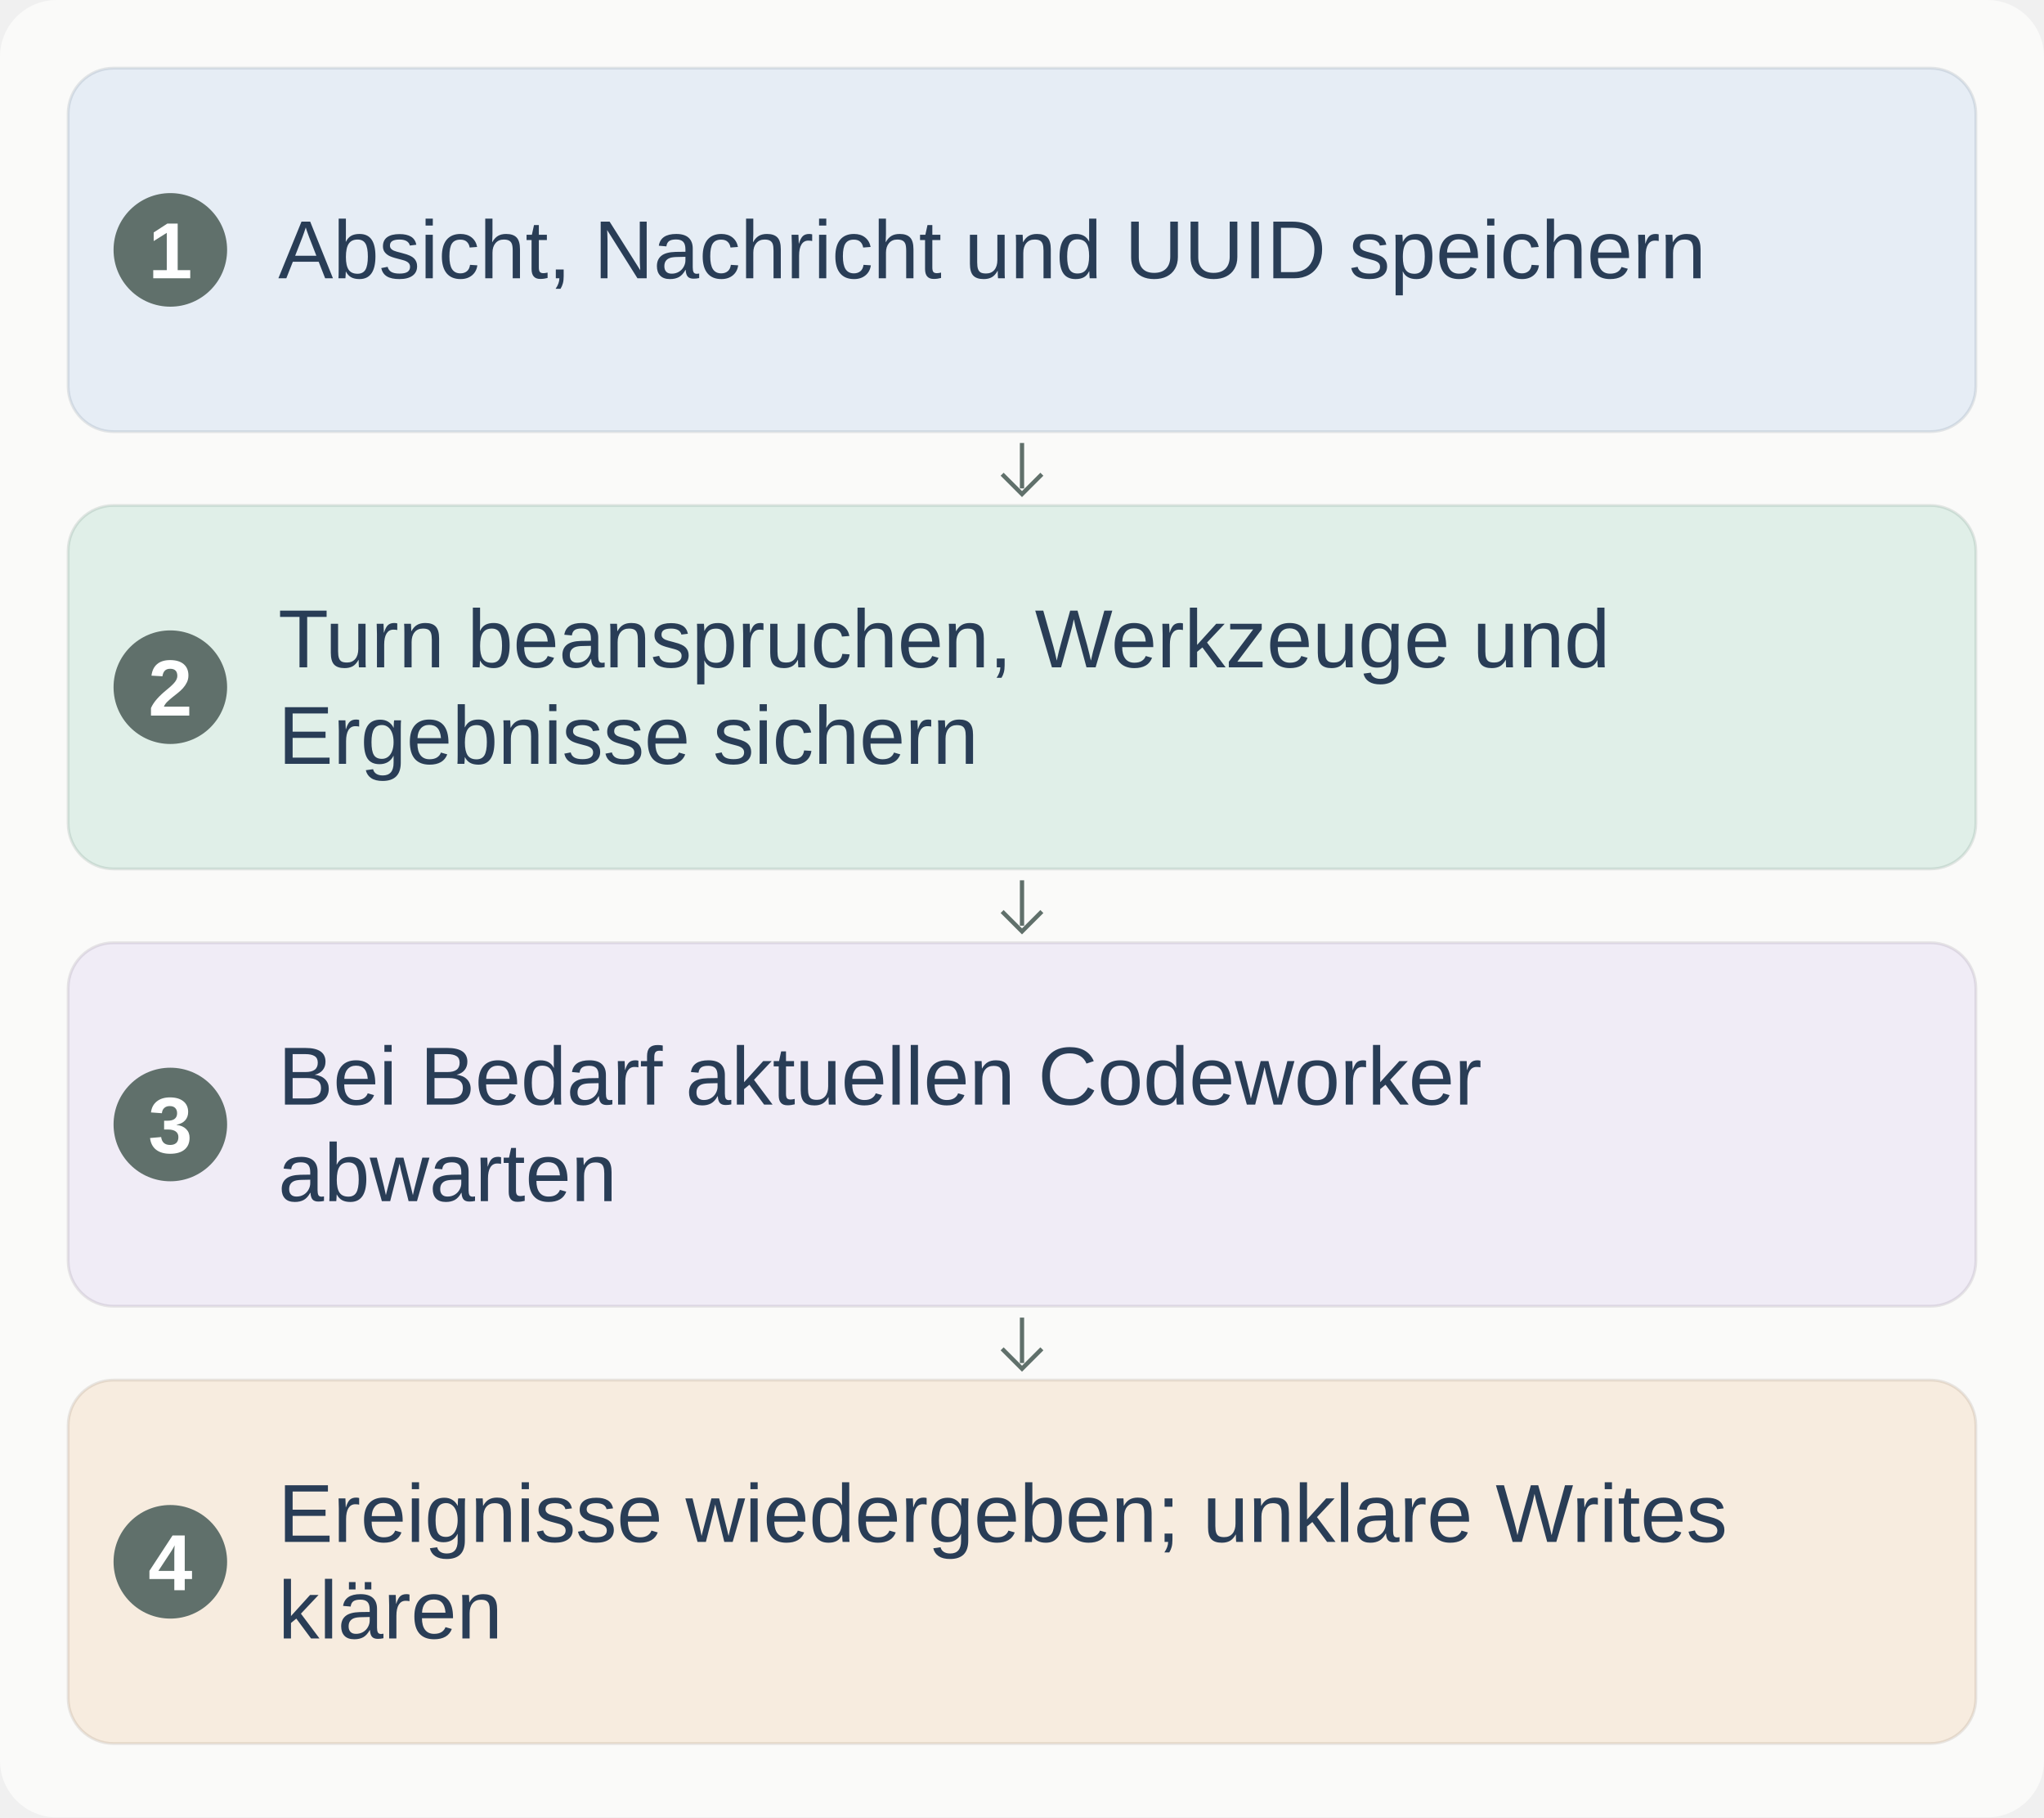
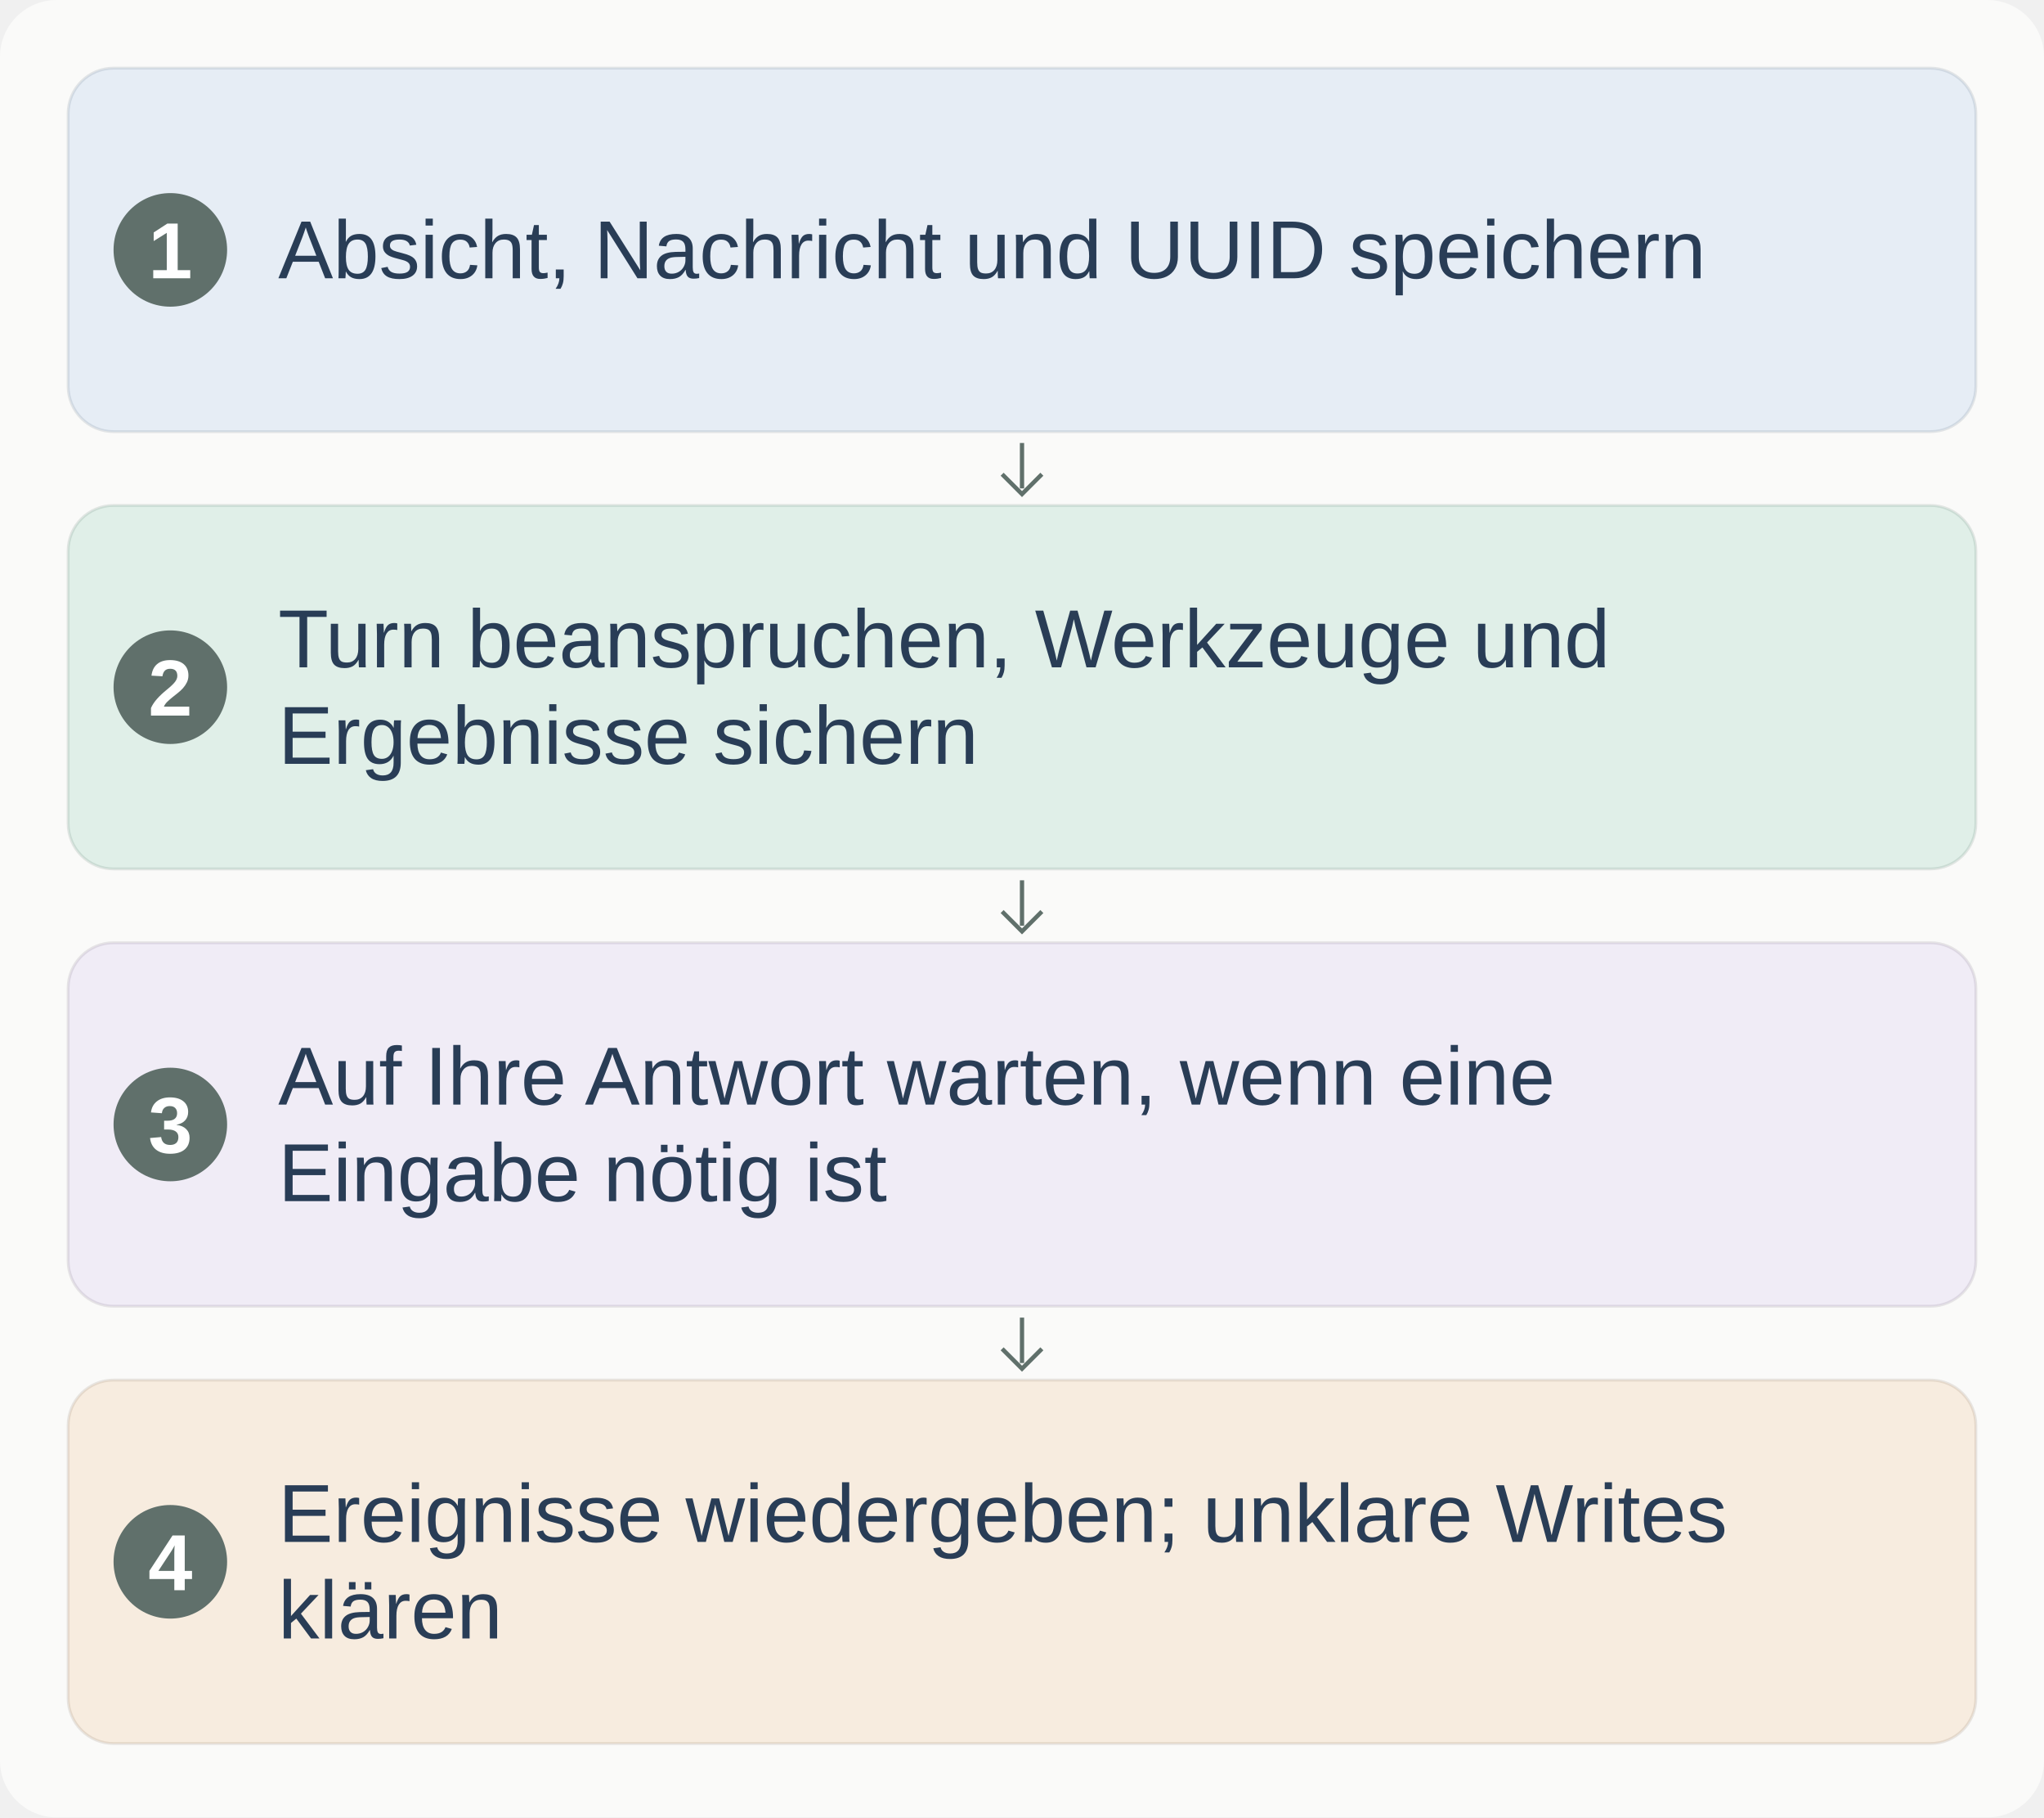
<svg xmlns="http://www.w3.org/2000/svg" width="720" height="640" viewBox="0 0 720 640" role="img" aria-labelledby="title desc">
  <rect width="720" height="640" rx="20" fill="#fafaf9" />
  <rect x="24" y="24" width="672" height="128" rx="16" fill="#e6edf5" stroke="#293d56" stroke-width="1" stroke-opacity="0.12" />
  <circle cx="60" cy="88" r="20" fill="#60706b" />
  <text x="60" y="98" text-anchor="middle" font-family="Arial, sans-serif" font-size="28" font-weight="700" fill="#ffffff">1</text>
  <text x="98" y="98" font-family="Arial, sans-serif" font-size="29" fill="#293d56">Absicht, Nachricht und UUID speichern</text>
  <path d="M360 156v16m-7-5 7 7 7-7" fill="none" stroke="#60706b" stroke-width="1.5" />
  <rect x="24" y="178" width="672" height="128" rx="16" fill="#e0efe8" stroke="#1e4436" stroke-width="1" stroke-opacity="0.12" />
  <circle cx="60" cy="242" r="20" fill="#60706b" />
  <text x="60" y="252" text-anchor="middle" font-family="Arial, sans-serif" font-size="28" font-weight="700" fill="#ffffff">2</text>
  <text x="98" y="235" font-family="Arial, sans-serif" font-size="29" fill="#293d56">Turn beanspruchen, Werkzeuge und</text>
  <text x="98" y="269" font-family="Arial, sans-serif" font-size="29" fill="#293d56">Ergebnisse sichern</text>
  <path d="M360 310v16m-7-5 7 7 7-7" fill="none" stroke="#60706b" stroke-width="1.5" />
  <rect x="24" y="332" width="672" height="128" rx="16" fill="#f0ecf6" stroke="#433352" stroke-width="1" stroke-opacity="0.12" />
  <circle cx="60" cy="396" r="20" fill="#60706b" />
  <text x="60" y="406" text-anchor="middle" font-family="Arial, sans-serif" font-size="28" font-weight="700" fill="#ffffff">3</text>
-   <text x="98" y="389" font-family="Arial, sans-serif" font-size="29" fill="#293d56">Bei Bedarf aktuellen Codeworker</text>
-   <text x="98" y="423" font-family="Arial, sans-serif" font-size="29" fill="#293d56">abwarten</text>
+   <text x="98" y="389" font-family="Arial, sans-serif" font-size="29" fill="#293d56">Auf Ihre Antwort warten, wenn eine</text>
+   <text x="98" y="423" font-family="Arial, sans-serif" font-size="29" fill="#293d56">Eingabe nötig ist</text>
  <path d="M360 464v16m-7-5 7 7 7-7" fill="none" stroke="#60706b" stroke-width="1.5" />
  <rect x="24" y="486" width="672" height="128" rx="16" fill="#f7ecdf" stroke="#573e28" stroke-width="1" stroke-opacity="0.12" />
  <circle cx="60" cy="550" r="20" fill="#60706b" />
  <text x="60" y="560" text-anchor="middle" font-family="Arial, sans-serif" font-size="28" font-weight="700" fill="#ffffff">4</text>
  <text x="98" y="543" font-family="Arial, sans-serif" font-size="29" fill="#293d56">Ereignisse wiedergeben; unklare Writes</text>
  <text x="98" y="577" font-family="Arial, sans-serif" font-size="29" fill="#293d56">klären</text>
</svg>
